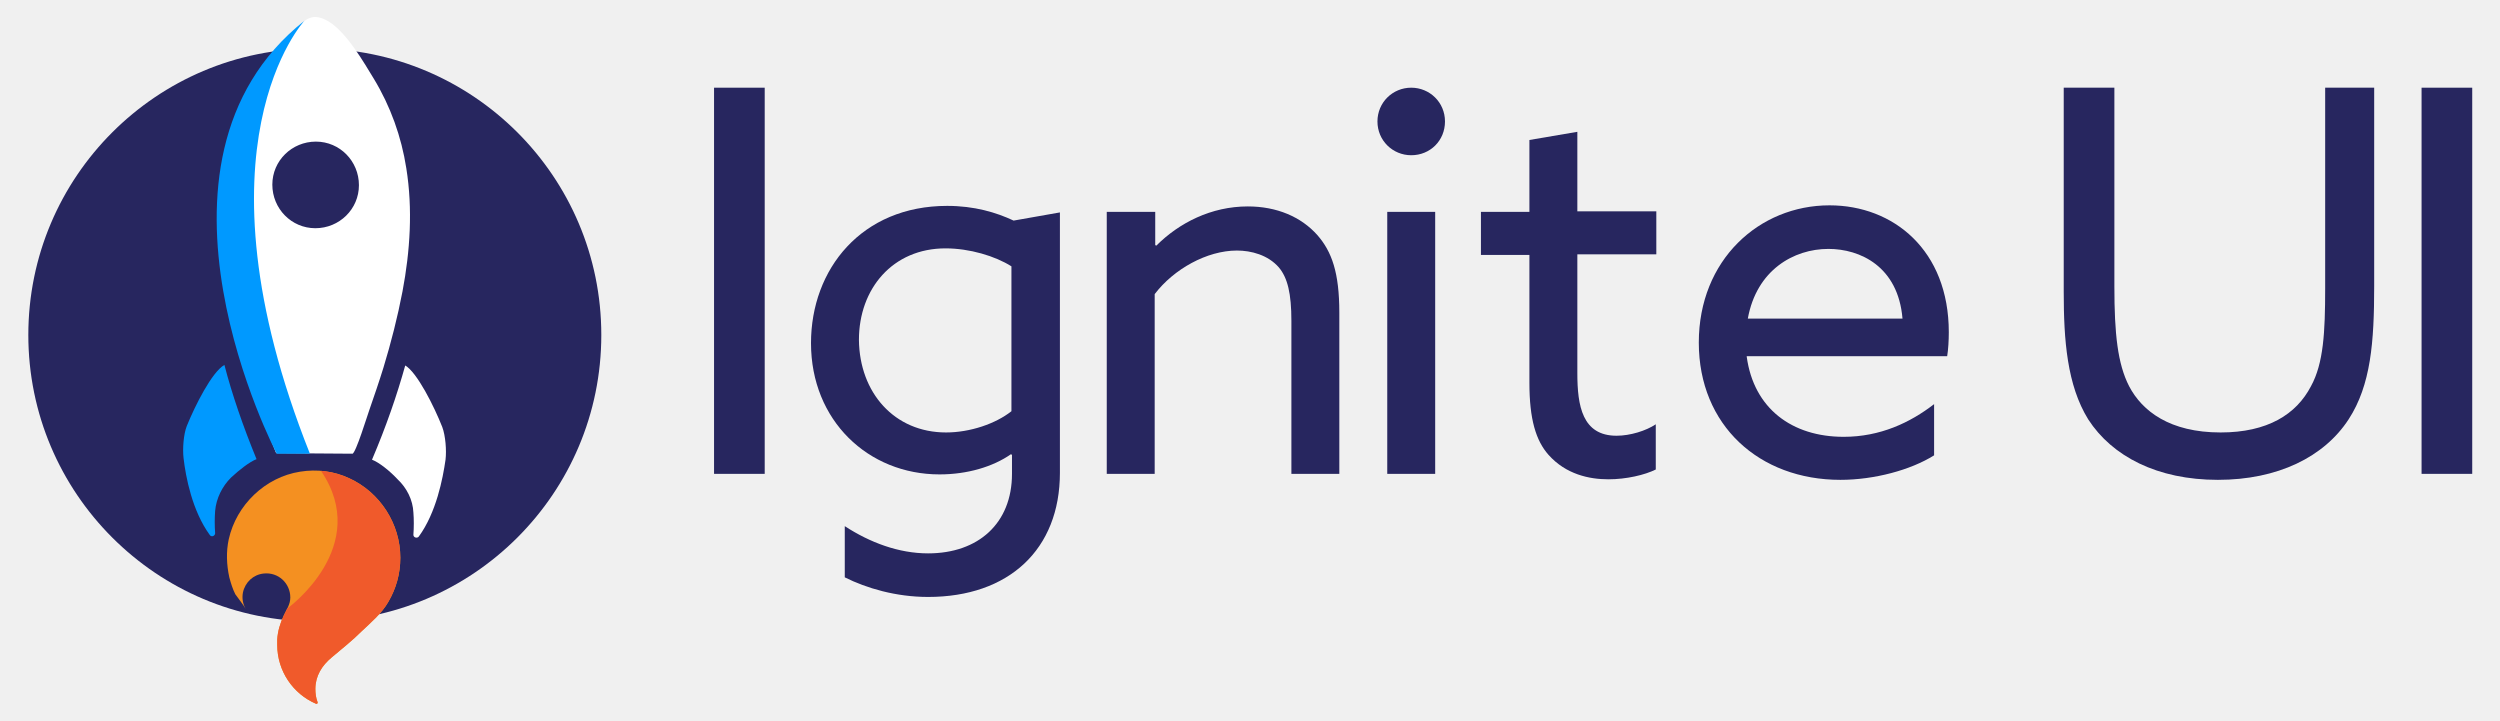
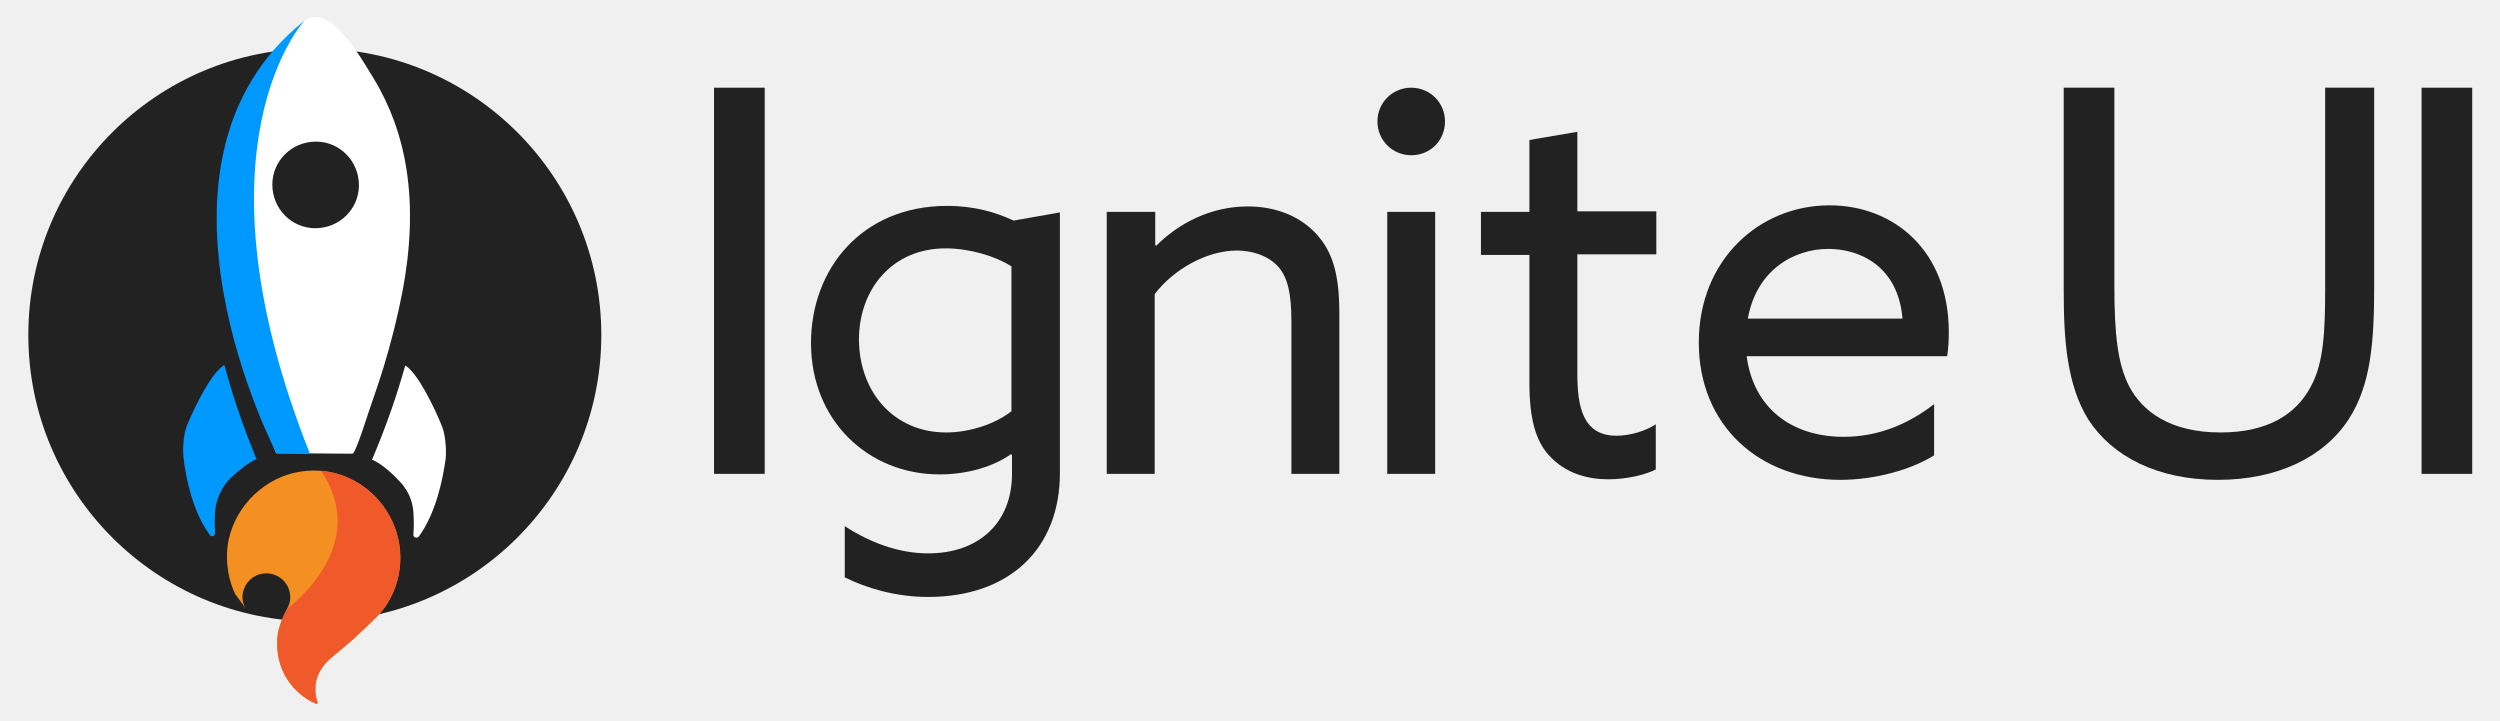
<svg xmlns="http://www.w3.org/2000/svg" xmlns:xlink="http://www.w3.org/1999/xlink" version="1.1" id="Layer_1" x="0px" y="0px" viewBox="0 0 459 132.3" style="enable-background:new 0 0 459 132.3;" xml:space="preserve">
  <style type="text/css">
- 	.st0{fill:#27265F;}
+ 	.st0{fill:#222;}
	.st1{fill:#FFFFFF;}
	.st2{fill:#0099FF;}
	.st3{fill:#F49021;}
	.st4{clip-path:url(#SVGID_2_);fill:#F05A2B;}
	.st5{fill:#6E6F71;}
	.st6{clip-path:url(#SVGID_6_);fill:#6E6F71;}
	.st7{clip-path:url(#SVGID_6_);fill:#0099FF;}
	.st8{clip-path:url(#SVGID_6_);fill:#FFFFFF;}
	.st9{clip-path:url(#SVGID_8_);fill:#F05A2B;}
	.st10{opacity:0.22;fill:#FFFFFF;}
	.st11{clip-path:url(#SVGID_12_);fill:#F05A2B;}
	.st12{clip-path:url(#SVGID_16_);fill:#F05A2B;}
	.st13{clip-path:url(#SVGID_20_);fill:#F05A2B;}
	.st14{clip-path:url(#SVGID_24_);fill:#F05A2B;}
	.st15{clip-path:url(#SVGID_28_);fill:#F05A2B;}
	.st16{clip-path:url(#SVGID_32_);fill:#F05A2B;}
	.st17{fill:#CCCBCB;}
	.st18{clip-path:url(#SVGID_36_);fill:#CCCBCB;}
	.st19{clip-path:url(#SVGID_36_);fill:#0099FF;}
	.st20{clip-path:url(#SVGID_36_);fill:#FFFFFF;}
</style>
  <g>
    <g>
      <g>
        <path class="st0" d="M131.1,16.1h9.3V87h-9.3V16.1z" />
        <path class="st0" d="M155.1,96.6c4.6,3,9.9,5,15.3,5c9.2,0,15.4-5.5,15.4-14.6v-3.5l-0.2-0.1c-3.3,2.3-8,3.7-13.1,3.7     c-13.1,0-23.6-9.9-23.6-24.1c0-13.6,9.3-25.2,25-25.2c5,0,9,1.2,12.2,2.7l8.5-1.5v47.8c0,14.1-9.4,22.8-24.2,22.8     c-5.9,0-11.3-1.6-15.3-3.6V96.6z M173.7,79.4c4.4,0,9.1-1.6,12-3.9V48.9c-3-1.9-7.7-3.3-12.1-3.3c-9.7,0-15.9,7.4-15.9,16.8     C157.8,72.1,164.2,79.4,173.7,79.4z" />
        <path class="st0" d="M203.3,38.9h8.8v6.1l0.2,0.1c4.2-4.2,10.1-7.2,16.8-7.2c5.3,0,9.8,1.9,12.8,5.3c2.6,3,4,6.8,4,14.2V87h-8.8     V58.9c0-5-0.7-7.9-2.3-9.8c-2-2.3-5.1-3.1-7.7-3.1c-5.5,0-11.6,3.4-15.1,8v33h-8.8V38.9z" />
        <path class="st0" d="M259.1,16.1c3.4,0,6.2,2.7,6.2,6.2s-2.7,6.2-6.2,6.2c-3.4,0-6.2-2.7-6.2-6.2S255.7,16.1,259.1,16.1z      M254.7,38.9h8.8V87h-8.8V38.9z" />
        <path class="st0" d="M280.8,70.3V46.8h-8.9v-7.9h8.9V25.7l8.8-1.5v14.6h14.5v7.9h-14.5v21.8c0,6,0.9,11.5,7.2,11.5     c2.5,0,5.4-0.9,7.2-2.1v8.3c-2,1-5.4,1.8-8.7,1.8c-3.5,0-7.8-0.9-11-4.5C282,80.9,280.8,77,280.8,70.3z" />
        <path class="st0" d="M320.7,65.5c1.3,9.5,8.3,14.7,17.8,14.7c6.7,0,12.2-2.6,16.6-6v9.4c-4.3,2.7-11,4.5-17.2,4.5     c-14.9,0-26-10-26-25.2c0-15.2,11.1-25.2,24-25.2c11.7,0,21.9,8.2,21.9,23.3c0,1.5-0.1,3.2-0.3,4.4H320.7z M320.9,58.5h28.4     c-0.8-9.6-7.8-12.8-13.6-12.8C329.3,45.7,322.5,49.6,320.9,58.5z" />
        <path class="st0" d="M378.9,53.6V16.1h9.3v36.5c0,8.7,0.6,14.2,2.7,18.3c2.4,4.6,7.5,8.5,16.8,8.5c8.6,0,13.9-3.3,16.6-8.5     c2.3-4.2,2.6-9.9,2.6-17.9V16.1h9v36.4c0,10.3-0.6,18.2-4.7,24.5c-4.5,6.9-13,11.1-24,11.1c-11.1,0-19.4-4.3-23.8-11.1     C379.5,70.7,378.9,62.4,378.9,53.6z" />
        <path class="st0" d="M444.6,16.1h9.3V87h-9.3V16.1z" />
      </g>
    </g>
    <g>
      <circle class="st0" cx="57.8" cy="61.5" r="52.6" />
      <g>
        <g>
          <path class="st1" d="M59.7,3.6C58.9,3.2,58,3,57.2,3.2c-2.1,0.5-4.6,4.2-6,5.8c-1.9,2.2-3.5,4.6-4.9,7.1      c-7.1,12.6-6.8,27.5-3.8,41.3c1.9,8.9,4.9,17.5,8.2,25.8l14,0.1c0.6,0,2.8-7.2,3.1-8c0.9-2.6,1.8-5.2,2.6-7.8      c1.4-4.6,2.6-9.3,3.5-14c1.4-7.4,1.9-15.1,0.7-22.6c-0.9-5.8-2.9-11.4-6-16.5C67.1,12,63.4,5.3,59.7,3.6z M57.9,41.9      c-4.4,0-7.9-3.6-7.9-8c0-4.4,3.6-7.9,8-7.9c4.4,0,7.9,3.6,7.9,8C65.9,38.4,62.3,41.9,57.9,41.9z" />
          <path class="st1" d="M68.3,84.4C68.3,84.4,68.3,84.4,68.3,84.4c2.6-6.1,4.6-11.9,6.1-17.3c2.2,1.3,5.3,7.5,6.8,11.3      c0.6,1.6,0.8,4.3,0.6,6c-0.5,3.5-1.7,9.7-4.9,14.1c-0.3,0.4-1,0.2-1-0.3c0.1-1.4,0.1-2.9,0-4.1c-0.1-2.3-1.2-4.5-2.9-6.1      C71.5,86.4,69.6,84.9,68.3,84.4z" />
          <path class="st2" d="M39.5,93.8c-0.1,1.3-0.1,2.7,0,4.1c0,0.5-0.7,0.8-1,0.3c-3.2-4.4-4.4-10.6-4.8-14.1c-0.2-1.7,0-4.4,0.6-5.9      c1.5-3.7,4.6-9.9,6.9-11.2c1.4,5.4,3.4,11.2,5.9,17.3c0,0,0,0,0,0c-1.3,0.5-3.2,2-4.7,3.4C40.8,89.3,39.7,91.5,39.5,93.8z" />
          <path class="st2" d="M55.9,3.8c0,0-21.5,23,1,79.5h-6.1C50.8,83.3,22.9,30,55.9,3.8z" />
        </g>
        <g>
          <polygon points="58.6,104.2 58.6,104.2 58.6,104.2     " />
          <path class="st3" d="M45.1,111.8c-0.5-0.9-0.7-1.9-0.5-3c0.4-1.9,1.9-3.3,3.8-3.5c2.7-0.3,4.9,1.8,4.9,4.4      c0,1.3-0.7,2.2-1.2,3.3c-0.7,1.5-1.1,2.9-1.2,4.4c0,0.3,0,0.6,0,1c0,4.8,2.9,9,7.1,10.8c0.2,0.1,0.4-0.1,0.3-0.3      c-0.3-0.8-0.4-1.6-0.4-2.4c0-2.4,1.2-4.3,3-5.8c1.9-1.6,3.8-3.1,5.5-4.8c1.8-1.7,3.7-3.3,4.9-5.4c1.4-2.4,2.2-5.1,2.2-8.1      c0-6.2-3.7-12-9.4-14.6c-2.8-1.3-5.9-1.7-9-1.2c-6.4,1-11.7,6.1-13.1,12.4c-0.5,2.3-0.4,4.7,0.1,7c0.3,1.1,0.6,2.1,1.1,3.1      C43.9,110.1,44.6,110.9,45.1,111.8z" />
          <g>
            <defs>
              <path id="SVGID_15_" d="M45.1,111.8c-0.5-0.9-0.7-1.9-0.5-3c0.4-1.9,1.9-3.3,3.8-3.5c2.7-0.3,4.9,1.8,4.9,4.4        c0,1.3-0.7,2.2-1.2,3.3c-0.7,1.5-1.1,2.9-1.2,4.4c0,0.3,0,0.6,0,1c0,4.8,2.9,9,7.1,10.8c0.2,0.1,0.4-0.1,0.3-0.3        c-0.3-0.8-0.4-1.6-0.4-2.4c0-2.4,1.2-4.3,3-5.8c1.9-1.6,3.8-3.1,5.5-4.8c1.8-1.7,3.7-3.3,4.9-5.4c1.4-2.4,2.2-5.1,2.2-8.1        c0-6.2-3.7-12-9.4-14.6c-2.8-1.3-5.9-1.7-9-1.2c-6.4,1-11.7,6.1-13.1,12.4c-0.5,2.3-0.4,4.7,0.1,7c0.3,1.1,0.6,2.1,1.1,3.1        C43.9,110.1,44.6,110.9,45.1,111.8z" />
            </defs>
            <clipPath id="SVGID_2_">
              <use xlink:href="#SVGID_15_" style="overflow:visible;" />
            </clipPath>
            <path class="st4" d="M52.9,111.6c0,0,15.5-11.3,6-25.2l18.9,1.1l-0.2,44.8l-26.5-0.1C51.1,132.2,44.9,115.7,52.9,111.6z" />
          </g>
          <g>
            <defs>
              <path id="SVGID_17_" d="M45.1,111.8c-0.5-0.9-0.7-1.9-0.5-3c0.4-1.9,1.9-3.3,3.8-3.5c2.7-0.3,4.9,1.8,4.9,4.4        c0,1.3-0.7,2.2-1.2,3.3c-0.7,1.5-1.1,2.9-1.2,4.4c0,0.3,0,0.6,0,1c0,4.8,2.9,9,7.1,10.8c0.2,0.1,0.4-0.1,0.3-0.3        c-0.3-0.8-0.4-1.6-0.4-2.4c0-2.4,1.2-4.3,3-5.8c1.9-1.6,3.8-3.1,5.5-4.8c1.8-1.7,3.7-3.3,4.9-5.4c1.4-2.4,2.2-5.1,2.2-8.1        c0-6.2-3.7-12-9.4-14.6c-2.8-1.3-5.9-1.7-9-1.2c-6.4,1-11.7,6.1-13.1,12.4c-0.5,2.3-0.4,4.7,0.1,7c0.3,1.1,0.6,2.1,1.1,3.1        C43.9,110.1,44.6,110.9,45.1,111.8z" />
            </defs>
            <clipPath id="SVGID_4_">
              <use xlink:href="#SVGID_17_" style="overflow:visible;" />
            </clipPath>
          </g>
        </g>
      </g>
    </g>
  </g>
</svg>
